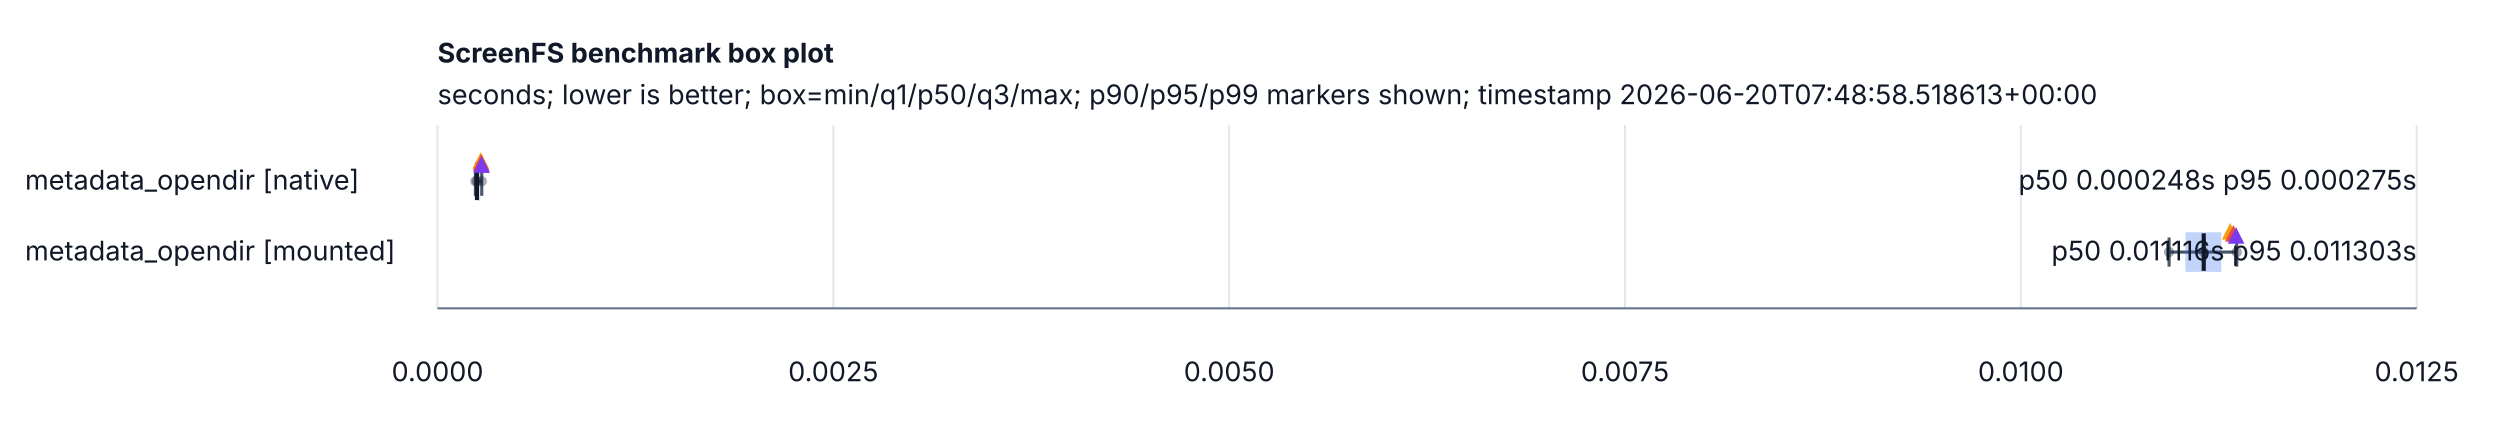
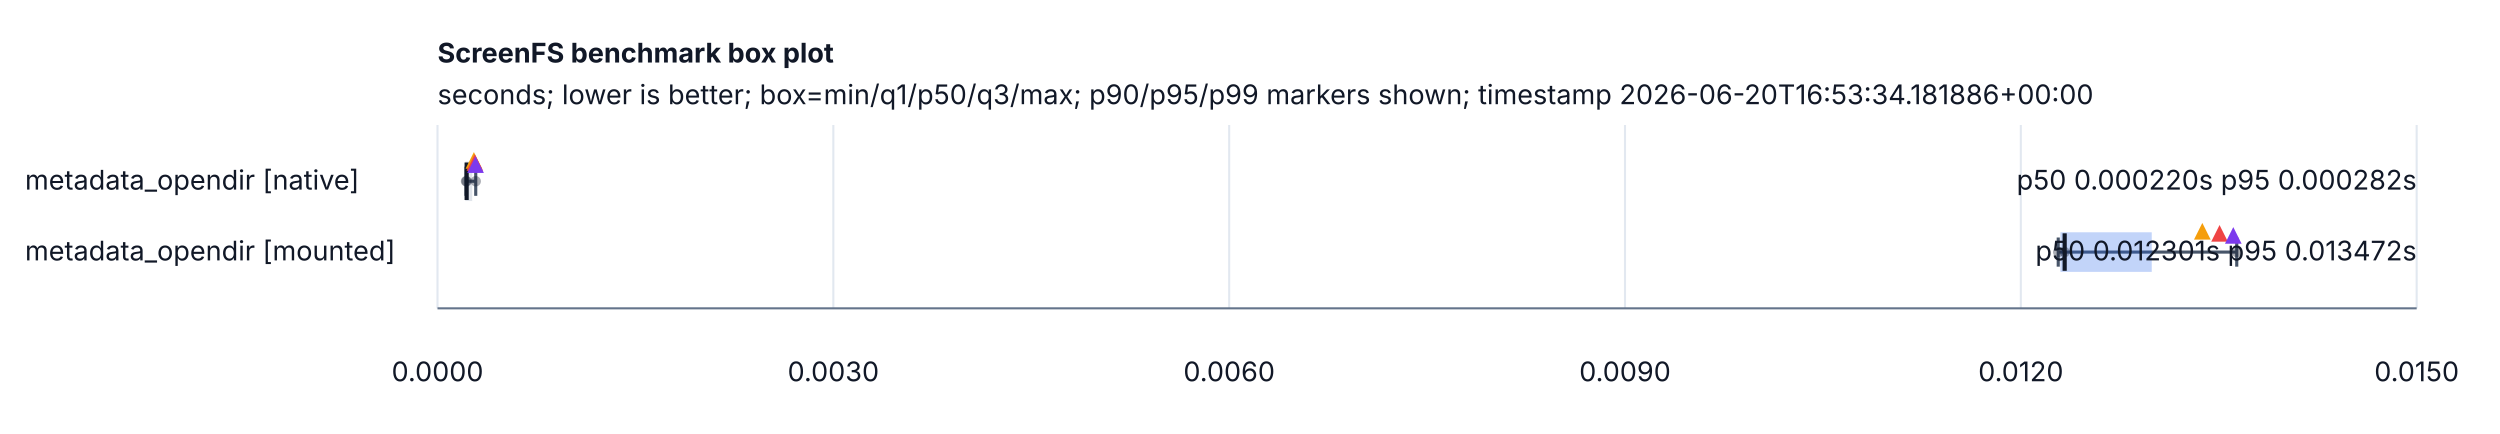
<svg xmlns="http://www.w3.org/2000/svg" width="1200" height="208" viewBox="0 0 1200 208">
  <style>
text{font-family:Inter,Pretendard,Arial,sans-serif;fill:#111827;font-size:13px}
.axis{stroke:#64748b;stroke-width:1}.grid{stroke:#e2e8f0;stroke-width:1}.median{stroke:#111827;stroke-width:2}.whisker{stroke:#475569;stroke-width:1.5}.sample{fill:#0f172a;opacity:.35}
</style>
  <text x="210" y="30" font-size="20" font-weight="700">ScreenFS benchmark box plot</text>
-   <text x="210" y="50">seconds; lower is better; box=min/q1/p50/q3/max; p90/p95/p99 markers shown; timestamp 2026-06-20T07:48:58.518613+00:00</text>
+   <text x="210" y="50">seconds; lower is better; box=min/q1/p50/q3/max; p90/p95/p99 markers shown; timestamp 2026-06-20T16:53:34.181886+00:00</text>
  <line class="grid" x1="210.00" y1="60" x2="210.00" y2="148" />
  <text x="210.00" y="183" text-anchor="middle">0.0000</text>
  <line class="grid" x1="400.00" y1="60" x2="400.00" y2="148" />
-   <text x="400.00" y="183" text-anchor="middle">0.0025</text>
+   <text x="400.00" y="183" text-anchor="middle">0.0030</text>
  <line class="grid" x1="590.00" y1="60" x2="590.00" y2="148" />
-   <text x="590.00" y="183" text-anchor="middle">0.0050</text>
+   <text x="590.00" y="183" text-anchor="middle">0.0060</text>
  <line class="grid" x1="780.00" y1="60" x2="780.00" y2="148" />
-   <text x="780.00" y="183" text-anchor="middle">0.0075</text>
+   <text x="780.00" y="183" text-anchor="middle">0.0090</text>
  <line class="grid" x1="970.00" y1="60" x2="970.00" y2="148" />
-   <text x="970.00" y="183" text-anchor="middle">0.0100</text>
+   <text x="970.00" y="183" text-anchor="middle">0.0120</text>
  <line class="grid" x1="1160.00" y1="60" x2="1160.00" y2="148" />
-   <text x="1160.00" y="183" text-anchor="middle">0.0125</text>
+   <text x="1160.00" y="183" text-anchor="middle">0.0150</text>
  <line class="axis" x1="210" y1="148" x2="1160" y2="148" />
  <text x="12" y="91.00">metadata_opendir [native]</text>
-   <line class="whisker" x1="228.20" y1="87.00" x2="231.23" y2="87.00" />
-   <line class="whisker" x1="228.20" y1="80.00" x2="228.20" y2="94.00" />
-   <line class="whisker" x1="231.23" y1="80.00" x2="231.23" y2="94.00" />
-   <rect x="228.57" y="78.00" width="1.52" height="18" fill="#94a3b8" opacity="0.28" stroke="#94a3b8" />
-   <line class="median" x1="228.94" y1="78.00" x2="228.94" y2="96.00" />
-   <circle class="sample" cx="231.23" cy="87.00" r="2.5" />
-   <circle class="sample" cx="228.94" cy="87.00" r="2.5" />
-   <circle class="sample" cx="228.20" cy="87.00" r="2.5" />
-   <polygon points="230.77,73.00 226.77,81.00 234.77,81.00" fill="#f59e0b" />
-   <polygon points="231.00,74.00 227.00,82.00 235.00,82.00" fill="#ef4444" />
-   <polygon points="231.18,75.00 227.18,83.00 235.18,83.00" fill="#7c3aed" />
-   <text x="1160" y="91.00" text-anchor="end">p50 0.000248s p95 0.000275s</text>
+   <line class="whisker" x1="223.68" y1="87.00" x2="228.35" y2="87.00" />
+   <line class="whisker" x1="223.68" y1="80.00" x2="223.68" y2="94.00" />
+   <line class="whisker" x1="228.35" y1="80.00" x2="228.35" y2="94.00" />
+   <rect x="223.84" y="78.00" width="2.33" height="18" fill="#94a3b8" opacity="0.28" stroke="#94a3b8" />
+   <line class="median" x1="223.99" y1="78.00" x2="223.99" y2="96.00" />
+   <circle class="sample" cx="228.35" cy="87.00" r="2.5" />
+   <circle class="sample" cx="223.99" cy="87.00" r="2.5" />
+   <circle class="sample" cx="223.68" cy="87.00" r="2.5" />
+   <polygon points="227.47,73.00 223.47,81.00 231.47,81.00" fill="#f59e0b" />
+   <polygon points="227.91,74.00 223.91,82.00 231.91,82.00" fill="#ef4444" />
+   <polygon points="228.26,75.00 224.26,83.00 232.26,83.00" fill="#7c3aed" />
+   <text x="1160" y="91.00" text-anchor="end">p50 0.000220s p95 0.000282s</text>
  <text x="12" y="125.00">metadata_opendir [mounted]</text>
-   <line class="whisker" x1="1041.15" y1="121.00" x2="1073.64" y2="121.00" />
-   <line class="whisker" x1="1041.15" y1="114.00" x2="1041.15" y2="128.00" />
+   <line class="whisker" x1="987.95" y1="121.00" x2="1073.64" y2="121.00" />
+   <line class="whisker" x1="987.95" y1="114.00" x2="987.95" y2="128.00" />
  <line class="whisker" x1="1073.64" y1="114.00" x2="1073.64" y2="128.00" />
-   <rect x="1049.47" y="112.00" width="16.24" height="18" fill="#2563eb" opacity="0.28" stroke="#2563eb" />
-   <line class="median" x1="1057.79" y1="112.00" x2="1057.79" y2="130.00" />
-   <circle class="sample" cx="1057.79" cy="121.00" r="2.5" />
-   <circle class="sample" cx="1041.15" cy="121.00" r="2.5" />
+   <rect x="989.50" y="112.00" width="42.84" height="18" fill="#2563eb" opacity="0.28" stroke="#2563eb" />
+   <line class="median" x1="991.04" y1="112.00" x2="991.04" y2="130.00" />
+   <circle class="sample" cx="991.04" cy="121.00" r="2.5" />
  <circle class="sample" cx="1073.64" cy="121.00" r="2.5" />
-   <polygon points="1070.47,107.00 1066.47,115.00 1074.47,115.00" fill="#f59e0b" />
-   <polygon points="1072.05,108.00 1068.05,116.00 1076.05,116.00" fill="#ef4444" />
-   <polygon points="1073.32,109.00 1069.32,117.00 1077.32,117.00" fill="#7c3aed" />
-   <text x="1160" y="125.00" text-anchor="end">p50 0.011116s p95 0.011303s</text>
+   <circle class="sample" cx="987.95" cy="121.00" r="2.5" />
+   <polygon points="1057.12,107.00 1053.12,115.00 1061.12,115.00" fill="#f59e0b" />
+   <polygon points="1065.38,108.00 1061.38,116.00 1069.38,116.00" fill="#ef4444" />
+   <polygon points="1071.98,109.00 1067.98,117.00 1075.98,117.00" fill="#7c3aed" />
+   <text x="1160" y="125.00" text-anchor="end">p50 0.012301s p95 0.013472s</text>
</svg>
